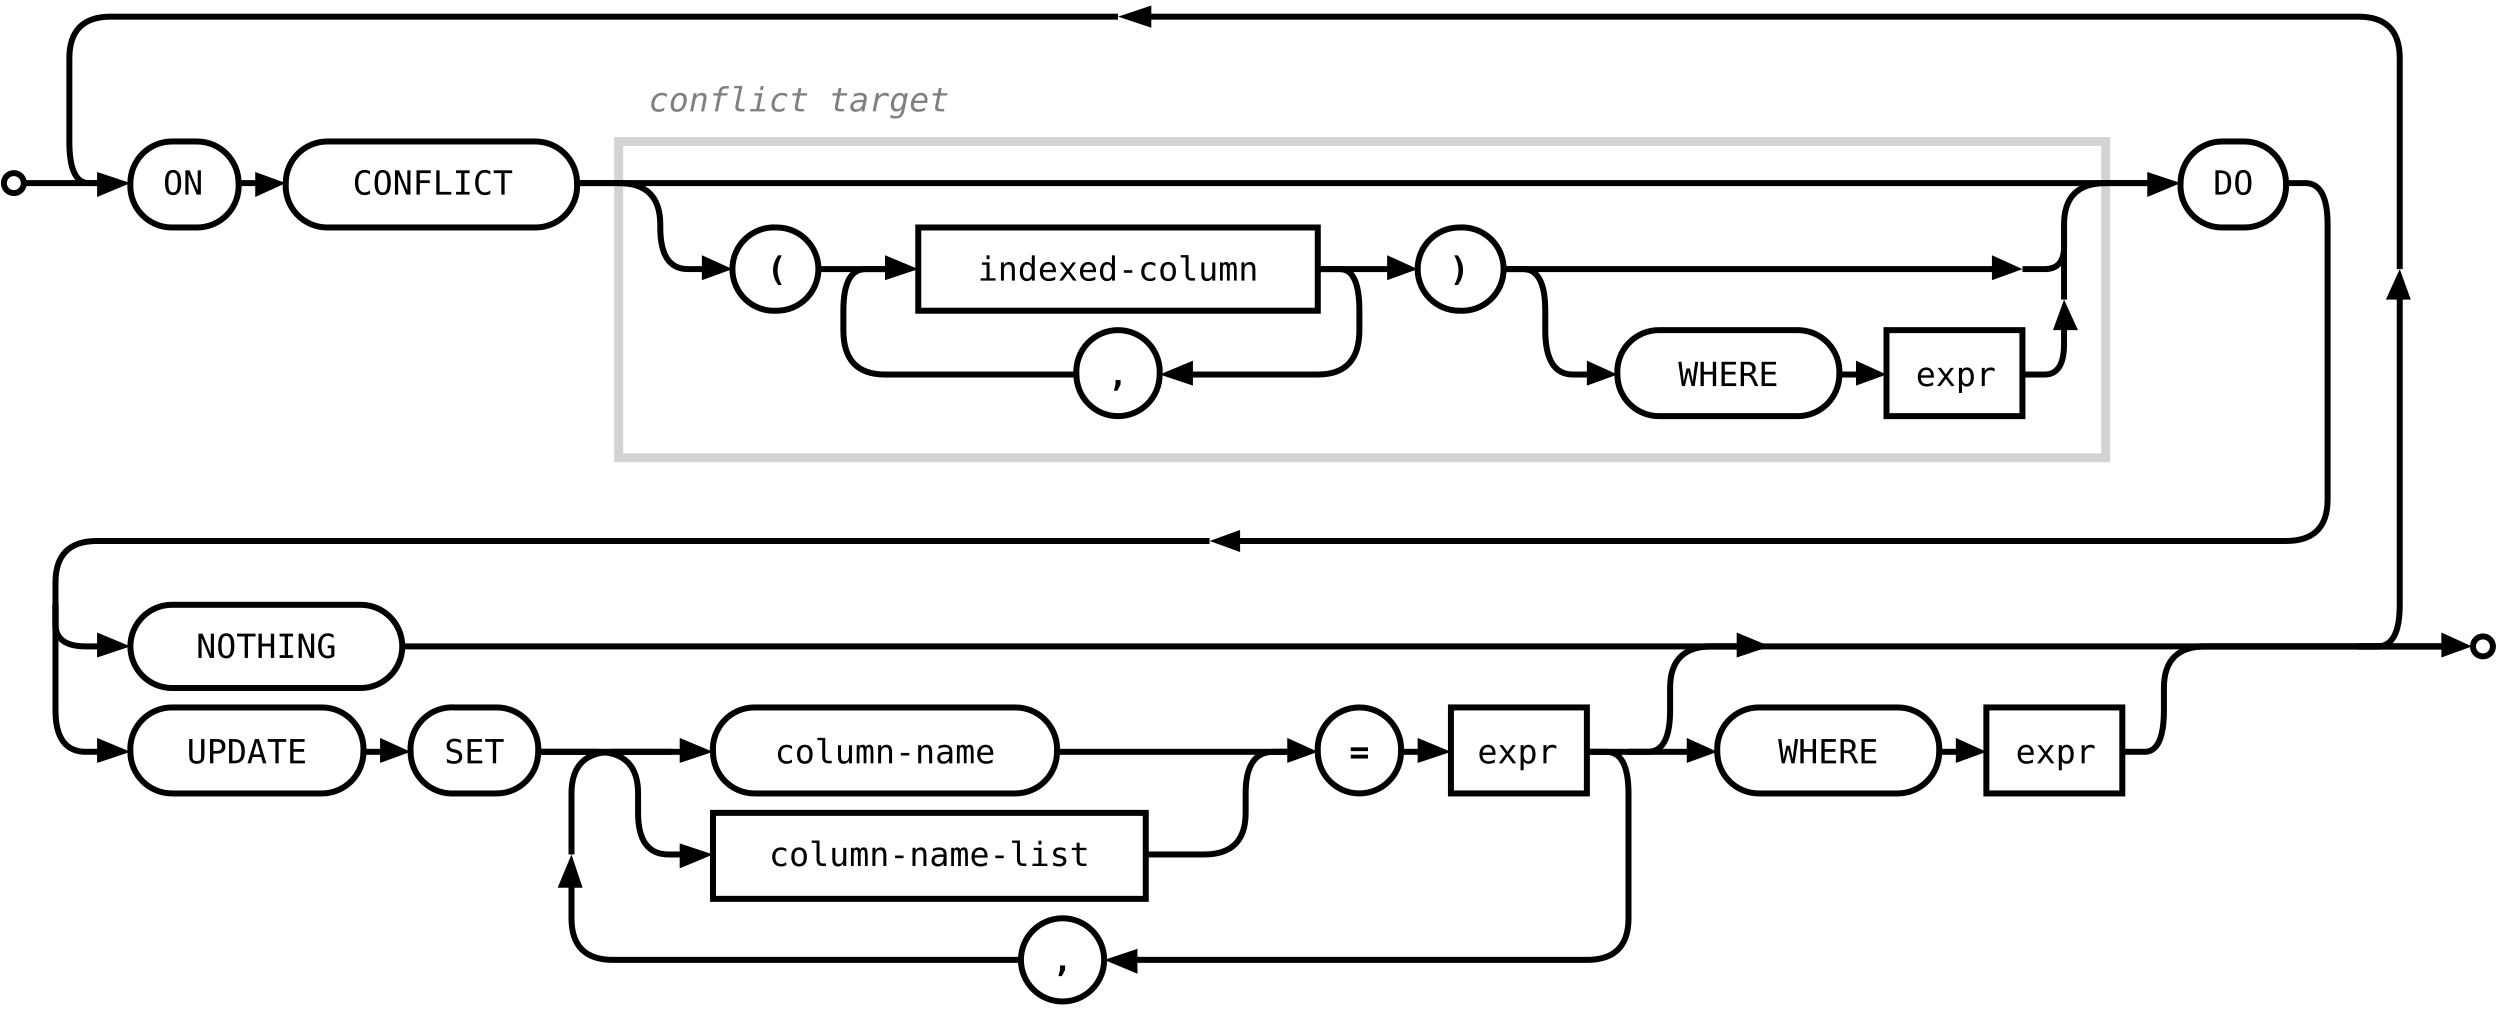
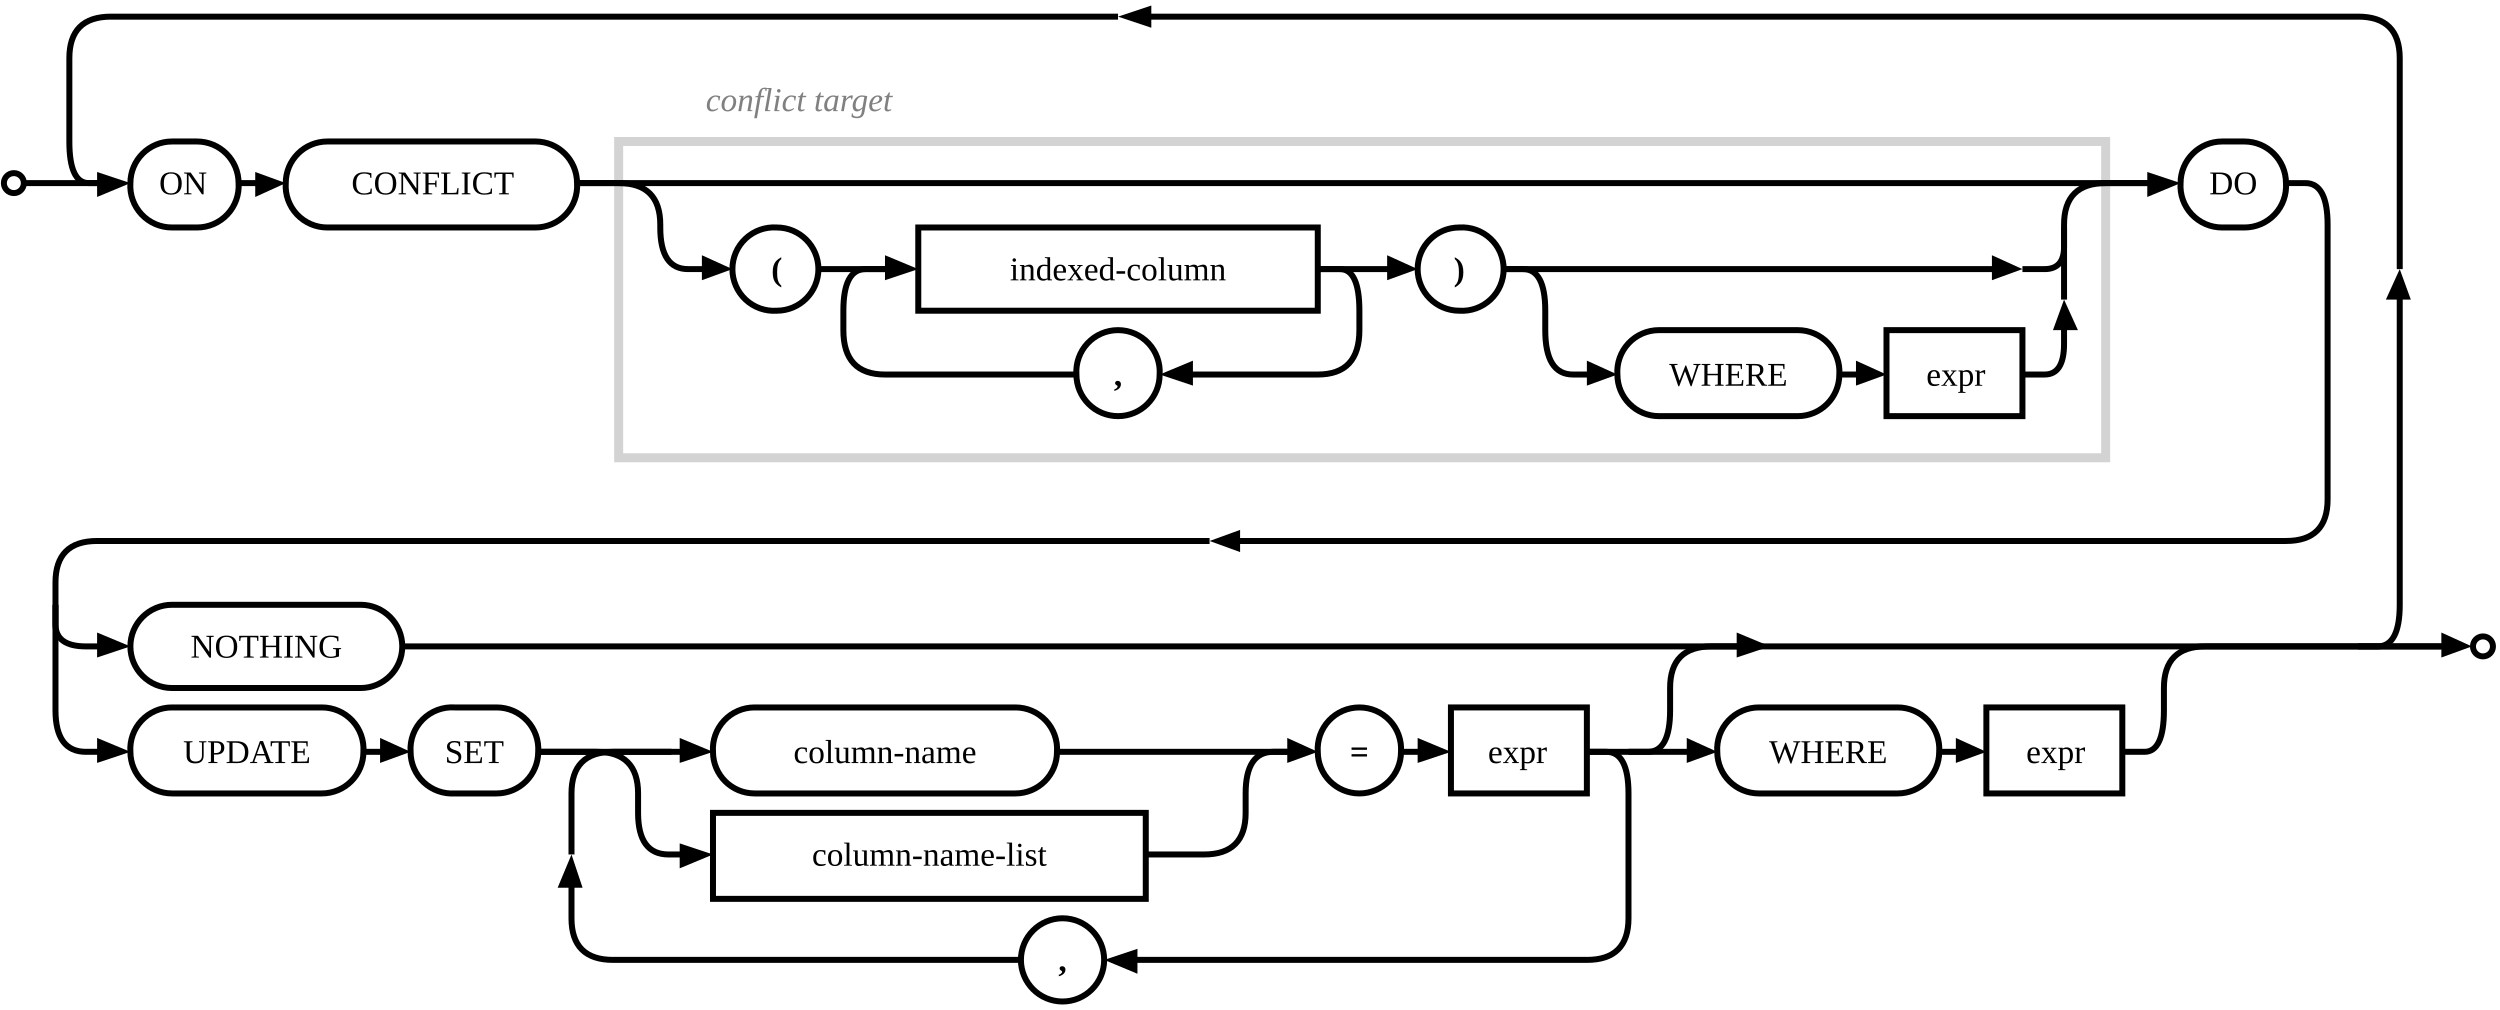
<svg xmlns="http://www.w3.org/2000/svg" class="pikchr" viewBox="0 0 901.142 363.96">
-   <style> * { font-family: monospace; } </style>
  <path d="M223,165L759,165L759,51L223,51Z" style="fill:none;stroke-width:3.24;stroke:rgb(211,211,211);" />
  <circle cx="5" cy="66" r="3.6" style="fill:none;stroke-width:2.16;stroke:rgb(0,0,0);" />
  <polygon points="47,66 35,71 35,62" style="fill:rgb(0,0,0)" />
  <path d="M9,66L41,66" style="fill:none;stroke-width:2.16;stroke:rgb(0,0,0);" />
  <path d="M62,82L71,82A15 15 0 0 0 86 66A15 15 0 0 0 71 51L62,51A15 15 0 0 0 47 66A15 15 0 0 0 62 82Z" style="fill:none;stroke-width:2.16;stroke:rgb(0,0,0);" />
  <text x="66" y="66" text-anchor="middle" fill="rgb(0,0,0)" dominant-baseline="central">ON</text>
  <polygon points="103,66 92,71 92,62" style="fill:rgb(0,0,0)" />
  <path d="M86,66L98,66" style="fill:none;stroke-width:2.16;stroke:rgb(0,0,0);" />
  <path d="M118,82L193,82A15 15 0 0 0 208 66A15 15 0 0 0 193 51L118,51A15 15 0 0 0 103 66A15 15 0 0 0 118 82Z" style="fill:none;stroke-width:2.16;stroke:rgb(0,0,0);" />
  <text x="156" y="66" text-anchor="middle" fill="rgb(0,0,0)" dominant-baseline="central">CONFLICT</text>
  <polygon points="264,97 253,101 253,92" style="fill:rgb(0,0,0)" />
  <path d="M208,66 L 223,66 Q 238,66 238,81 L 238,82 Q 238,97 248,97 L 259,97" style="fill:none;stroke-width:2.16;stroke:rgb(0,0,0);" />
  <path d="M280,112A15 15 0 0 0 295 97L295,97A15 15 0 0 0 280 82A15 15 0 0 0 264 97L264,97A15 15 0 0 0 280 112Z" style="fill:none;stroke-width:2.16;stroke:rgb(0,0,0);" />
  <text x="280" y="97" text-anchor="middle" font-weight="bold" fill="rgb(0,0,0)" dominant-baseline="central">(</text>
  <polygon points="331,97 319,101 319,92" style="fill:rgb(0,0,0)" />
  <path d="M295,97L325,97" style="fill:none;stroke-width:2.16;stroke:rgb(0,0,0);" />
  <path d="M331,112L475,112L475,82L331,82Z" style="fill:none;stroke-width:2.16;stroke:rgb(0,0,0);" />
  <text x="403" y="97" text-anchor="middle" fill="rgb(0,0,0)" dominant-baseline="central">indexed-column</text>
  <polygon points="511,97 500,101 500,92" style="fill:rgb(0,0,0)" />
  <path d="M475,97L506,97" style="fill:none;stroke-width:2.16;stroke:rgb(0,0,0);" />
  <path d="M526,112A15 15 0 0 0 542 97L542,97A15 15 0 0 0 526 82A15 15 0 0 0 511 97L511,97A15 15 0 0 0 526 112Z" style="fill:none;stroke-width:2.16;stroke:rgb(0,0,0);" />
  <text x="526" y="97" text-anchor="middle" font-weight="bold" fill="rgb(0,0,0)" dominant-baseline="central">)</text>
  <polygon points="583,135 572,139 572,130" style="fill:rgb(0,0,0)" />
  <path d="M542,97 L 549,97 Q 557,97 557,112 L 557,119 Q 557,135 567,135 L 577,135" style="fill:none;stroke-width:2.16;stroke:rgb(0,0,0);" />
  <path d="M598,150L648,150A15 15 0 0 0 663 135A15 15 0 0 0 648 119L598,119A15 15 0 0 0 583 135A15 15 0 0 0 598 150Z" style="fill:none;stroke-width:2.16;stroke:rgb(0,0,0);" />
  <text x="623" y="135" text-anchor="middle" fill="rgb(0,0,0)" dominant-baseline="central">WHERE</text>
  <polygon points="680,135 669,139 669,130" style="fill:rgb(0,0,0)" />
  <path d="M663,135L674,135" style="fill:none;stroke-width:2.16;stroke:rgb(0,0,0);" />
  <path d="M680,150L729,150L729,119L680,119Z" style="fill:none;stroke-width:2.16;stroke:rgb(0,0,0);" />
  <text x="705" y="135" text-anchor="middle" fill="rgb(0,0,0)" dominant-baseline="central">expr</text>
  <polygon points="744,108 749,119 740,119" style="fill:rgb(0,0,0)" />
  <path d="M729,135 L 737,135 Q 744,135 744,124 L 744,114" style="fill:none;stroke-width:2.16;stroke:rgb(0,0,0);" />
  <polygon points="786,66 774,71 774,62" style="fill:rgb(0,0,0)" />
  <path d="M744,108 L 744,81 Q 744,66 759,66 L 765,66 L 780,66" style="fill:none;stroke-width:2.16;stroke:rgb(0,0,0);" />
  <path d="M801,82L809,82A15 15 0 0 0 824 66A15 15 0 0 0 809 51L801,51A15 15 0 0 0 786 66A15 15 0 0 0 801 82Z" style="fill:none;stroke-width:2.16;stroke:rgb(0,0,0);" />
  <text x="805" y="66" text-anchor="middle" fill="rgb(0,0,0)" dominant-baseline="central">DO</text>
  <polygon points="729,97 718,101 718,92" style="fill:rgb(0,0,0)" />
  <path d="M542,97L723,97" style="fill:none;stroke-width:2.16;stroke:rgb(0,0,0);" />
  <path d="M729,97 L 737,97 Q 744,97 744,89 L 744,82" style="fill:none;stroke-width:2.16;stroke:rgb(0,0,0);" />
  <path d="M208,66L774,66" style="fill:none;stroke-width:2.16;stroke:rgb(0,0,0);" />
  <path d="M403,150A15 15 0 0 0 418 135A15 15 0 0 0 403 119A15 15 0 0 0 388 135A15 15 0 0 0 403 150Z" style="fill:none;stroke-width:2.16;stroke:rgb(0,0,0);" />
  <text x="403" y="135" text-anchor="middle" font-weight="bold" fill="rgb(0,0,0)" dominant-baseline="central">,</text>
  <polygon points="418,135 430,130 430,139" style="fill:rgb(0,0,0)" />
  <path d="M475,97 L 483,97 Q 490,97 490,112 L 490,119 Q 490,135 475,135 L 439,135 L 424,135" style="fill:none;stroke-width:2.16;stroke:rgb(0,0,0);" />
  <path d="M388,135 L 319,135 Q 304,135 304,119 L 304,112 Q 304,97 312,97 L 319,97" style="fill:none;stroke-width:2.16;stroke:rgb(0,0,0);" />
  <text x="288" y="36" text-anchor="middle" font-style="italic" fill="rgb(128,128,128)" dominant-baseline="central">conflict target</text>
  <polygon points="436,195 447,191 447,199" style="fill:rgb(0,0,0)" />
  <path d="M824,66 L 831,66 Q 839,66 839,81 L 839,180 Q 839,195 824,195 L 456,195 L 441,195" style="fill:none;stroke-width:2.16;stroke:rgb(0,0,0);" />
  <polygon points="47,271 35,275 35,266" style="fill:rgb(0,0,0)" />
  <path d="M436,195 L 35,195 Q 20,195 20,210 L 20,256 Q 20,271 31,271 L 41,271" style="fill:none;stroke-width:2.16;stroke:rgb(0,0,0);" />
  <path d="M62,286L116,286A15 15 0 0 0 131 271A15 15 0 0 0 116 255L62,255A15 15 0 0 0 47 271A15 15 0 0 0 62 286Z" style="fill:none;stroke-width:2.16;stroke:rgb(0,0,0);" />
  <text x="89" y="271" text-anchor="middle" fill="rgb(0,0,0)" dominant-baseline="central">UPDATE</text>
  <polygon points="148,271 137,275 137,266" style="fill:rgb(0,0,0)" />
  <path d="M131,271L143,271" style="fill:none;stroke-width:2.16;stroke:rgb(0,0,0);" />
  <path d="M164,286L179,286A15 15 0 0 0 194 271A15 15 0 0 0 179 255L164,255A15 15 0 0 0 148 271A15 15 0 0 0 164 286Z" style="fill:none;stroke-width:2.16;stroke:rgb(0,0,0);" />
  <text x="171" y="271" text-anchor="middle" fill="rgb(0,0,0)" dominant-baseline="central">SET</text>
  <polygon points="257,308 245,313 245,304" style="fill:rgb(0,0,0)" />
  <path d="M194,271 L 215,271 Q 230,271 230,286 L 230,293 Q 230,308 241,308 L 251,308" style="fill:none;stroke-width:2.16;stroke:rgb(0,0,0);" />
  <path d="M257,324L413,324L413,293L257,293Z" style="fill:none;stroke-width:2.16;stroke:rgb(0,0,0);" />
  <text x="335" y="308" text-anchor="middle" fill="rgb(0,0,0)" dominant-baseline="central">column-name-list</text>
  <polygon points="475,271 464,275 464,266" style="fill:rgb(0,0,0)" />
  <path d="M413,308 L 434,308 Q 449,308 449,293 L 449,286 Q 449,271 459,271 L 469,271" style="fill:none;stroke-width:2.16;stroke:rgb(0,0,0);" />
  <path d="M490,286A15 15 0 0 0 505 271A15 15 0 0 0 490 255A15 15 0 0 0 475 271A15 15 0 0 0 490 286Z" style="fill:none;stroke-width:2.16;stroke:rgb(0,0,0);" />
  <text x="490" y="271" text-anchor="middle" font-weight="bold" fill="rgb(0,0,0)" dominant-baseline="central">=</text>
  <polygon points="523,271 511,275 511,266" style="fill:rgb(0,0,0)" />
  <path d="M505,271L517,271" style="fill:none;stroke-width:2.16;stroke:rgb(0,0,0);" />
  <path d="M523,286L572,286L572,255L523,255Z" style="fill:none;stroke-width:2.16;stroke:rgb(0,0,0);" />
  <text x="547" y="271" text-anchor="middle" fill="rgb(0,0,0)" dominant-baseline="central">expr</text>
  <polygon points="619,271 608,275 608,266" style="fill:rgb(0,0,0)" />
  <path d="M572,271L613,271" style="fill:none;stroke-width:2.16;stroke:rgb(0,0,0);" />
  <path d="M634,286L684,286A15 15 0 0 0 699 271A15 15 0 0 0 684 255L634,255A15 15 0 0 0 619 271A15 15 0 0 0 634 286Z" style="fill:none;stroke-width:2.16;stroke:rgb(0,0,0);" />
  <text x="659" y="271" text-anchor="middle" fill="rgb(0,0,0)" dominant-baseline="central">WHERE</text>
  <polygon points="716,271 705,275 705,266" style="fill:rgb(0,0,0)" />
  <path d="M699,271L710,271" style="fill:none;stroke-width:2.16;stroke:rgb(0,0,0);" />
  <path d="M716,286L765,286L765,255L716,255Z" style="fill:none;stroke-width:2.16;stroke:rgb(0,0,0);" />
  <text x="741" y="271" text-anchor="middle" fill="rgb(0,0,0)" dominant-baseline="central">expr</text>
  <polygon points="891,233 880,237 880,228" style="fill:rgb(0,0,0)" />
  <path d="M765,271 L 773,271 Q 780,271 780,256 L 780,248 Q 780,233 795,233 L 871,233 L 886,233" style="fill:none;stroke-width:2.16;stroke:rgb(0,0,0);" />
  <circle cx="895" cy="233" r="3.6" style="fill:none;stroke-width:2.16;stroke:rgb(0,0,0);" />
  <path d="M62,248L130,248A15 15 0 0 0 145 233A15 15 0 0 0 130 218L62,218A15 15 0 0 0 47 233A15 15 0 0 0 62 248Z" style="fill:none;stroke-width:2.16;stroke:rgb(0,0,0);" />
  <text x="96" y="233" text-anchor="middle" fill="rgb(0,0,0)" dominant-baseline="central">NOTHING</text>
  <polygon points="47,233 35,237 35,228" style="fill:rgb(0,0,0)" />
  <path d="M20,218 L 20,225 Q 20,233 31,233 L 41,233" style="fill:none;stroke-width:2.16;stroke:rgb(0,0,0);" />
  <path d="M145,233L880,233" style="fill:none;stroke-width:2.16;stroke:rgb(0,0,0);" />
  <polygon points="638,233 626,237 626,228" style="fill:rgb(0,0,0)" />
  <path d="M587,271 L 594,271 Q 602,271 602,256 L 602,248 Q 602,233 617,233 L 617,233 L 632,233" style="fill:none;stroke-width:2.16;stroke:rgb(0,0,0);" />
  <path d="M383,361A15 15 0 0 0 398 346A15 15 0 0 0 383 331A15 15 0 0 0 368 346A15 15 0 0 0 383 361Z" style="fill:none;stroke-width:2.16;stroke:rgb(0,0,0);" />
  <text x="383" y="346" text-anchor="middle" font-weight="bold" fill="rgb(0,0,0)" dominant-baseline="central">,</text>
  <polygon points="398,346 410,342 410,351" style="fill:rgb(0,0,0)" />
  <path d="M572,271 L 579,271 Q 587,271 587,286 L 587,331 Q 587,346 572,346 L 419,346 L 404,346" style="fill:none;stroke-width:2.16;stroke:rgb(0,0,0);" />
  <polygon points="206,308 210,320 201,320" style="fill:rgb(0,0,0)" />
  <path d="M368,346 L 221,346 Q 206,346 206,331 L 206,329 L 206,314" style="fill:none;stroke-width:2.16;stroke:rgb(0,0,0);" />
  <path d="M206,308 L 206,286 Q 206,271 221,271 L 227,271 L 242,271" style="fill:none;stroke-width:2.16;stroke:rgb(0,0,0);" />
  <polygon points="257,271 245,275 245,266" style="fill:rgb(0,0,0)" />
  <path d="M194,271L251,271" style="fill:none;stroke-width:2.16;stroke:rgb(0,0,0);" />
  <path d="M272,286L366,286A15 15 0 0 0 381 271A15 15 0 0 0 366 255L272,255A15 15 0 0 0 257 271A15 15 0 0 0 272 286Z" style="fill:none;stroke-width:2.16;stroke:rgb(0,0,0);" />
  <text x="319" y="271" text-anchor="middle" fill="rgb(0,0,0)" dominant-baseline="central">column-name</text>
  <path d="M381,271L464,271" style="fill:none;stroke-width:2.16;stroke:rgb(0,0,0);" />
  <polygon points="865,97 869,108 860,108" style="fill:rgb(0,0,0)" />
  <path d="M850,233 L 857,233 Q 865,233 865,218 L 865,117 L 865,102" style="fill:none;stroke-width:2.16;stroke:rgb(0,0,0);" />
  <polygon points="403,6 415,2 415,10" style="fill:rgb(0,0,0)" />
  <path d="M865,97 L 865,21 Q 865,6 850,6 L 424,6 L 409,6" style="fill:none;stroke-width:2.16;stroke:rgb(0,0,0);" />
  <path d="M403,6 L 40,6 Q 25,6 25,21 L 25,51 Q 25,66 32,66 L 40,66" style="fill:none;stroke-width:2.16;stroke:rgb(0,0,0);" />
</svg>
